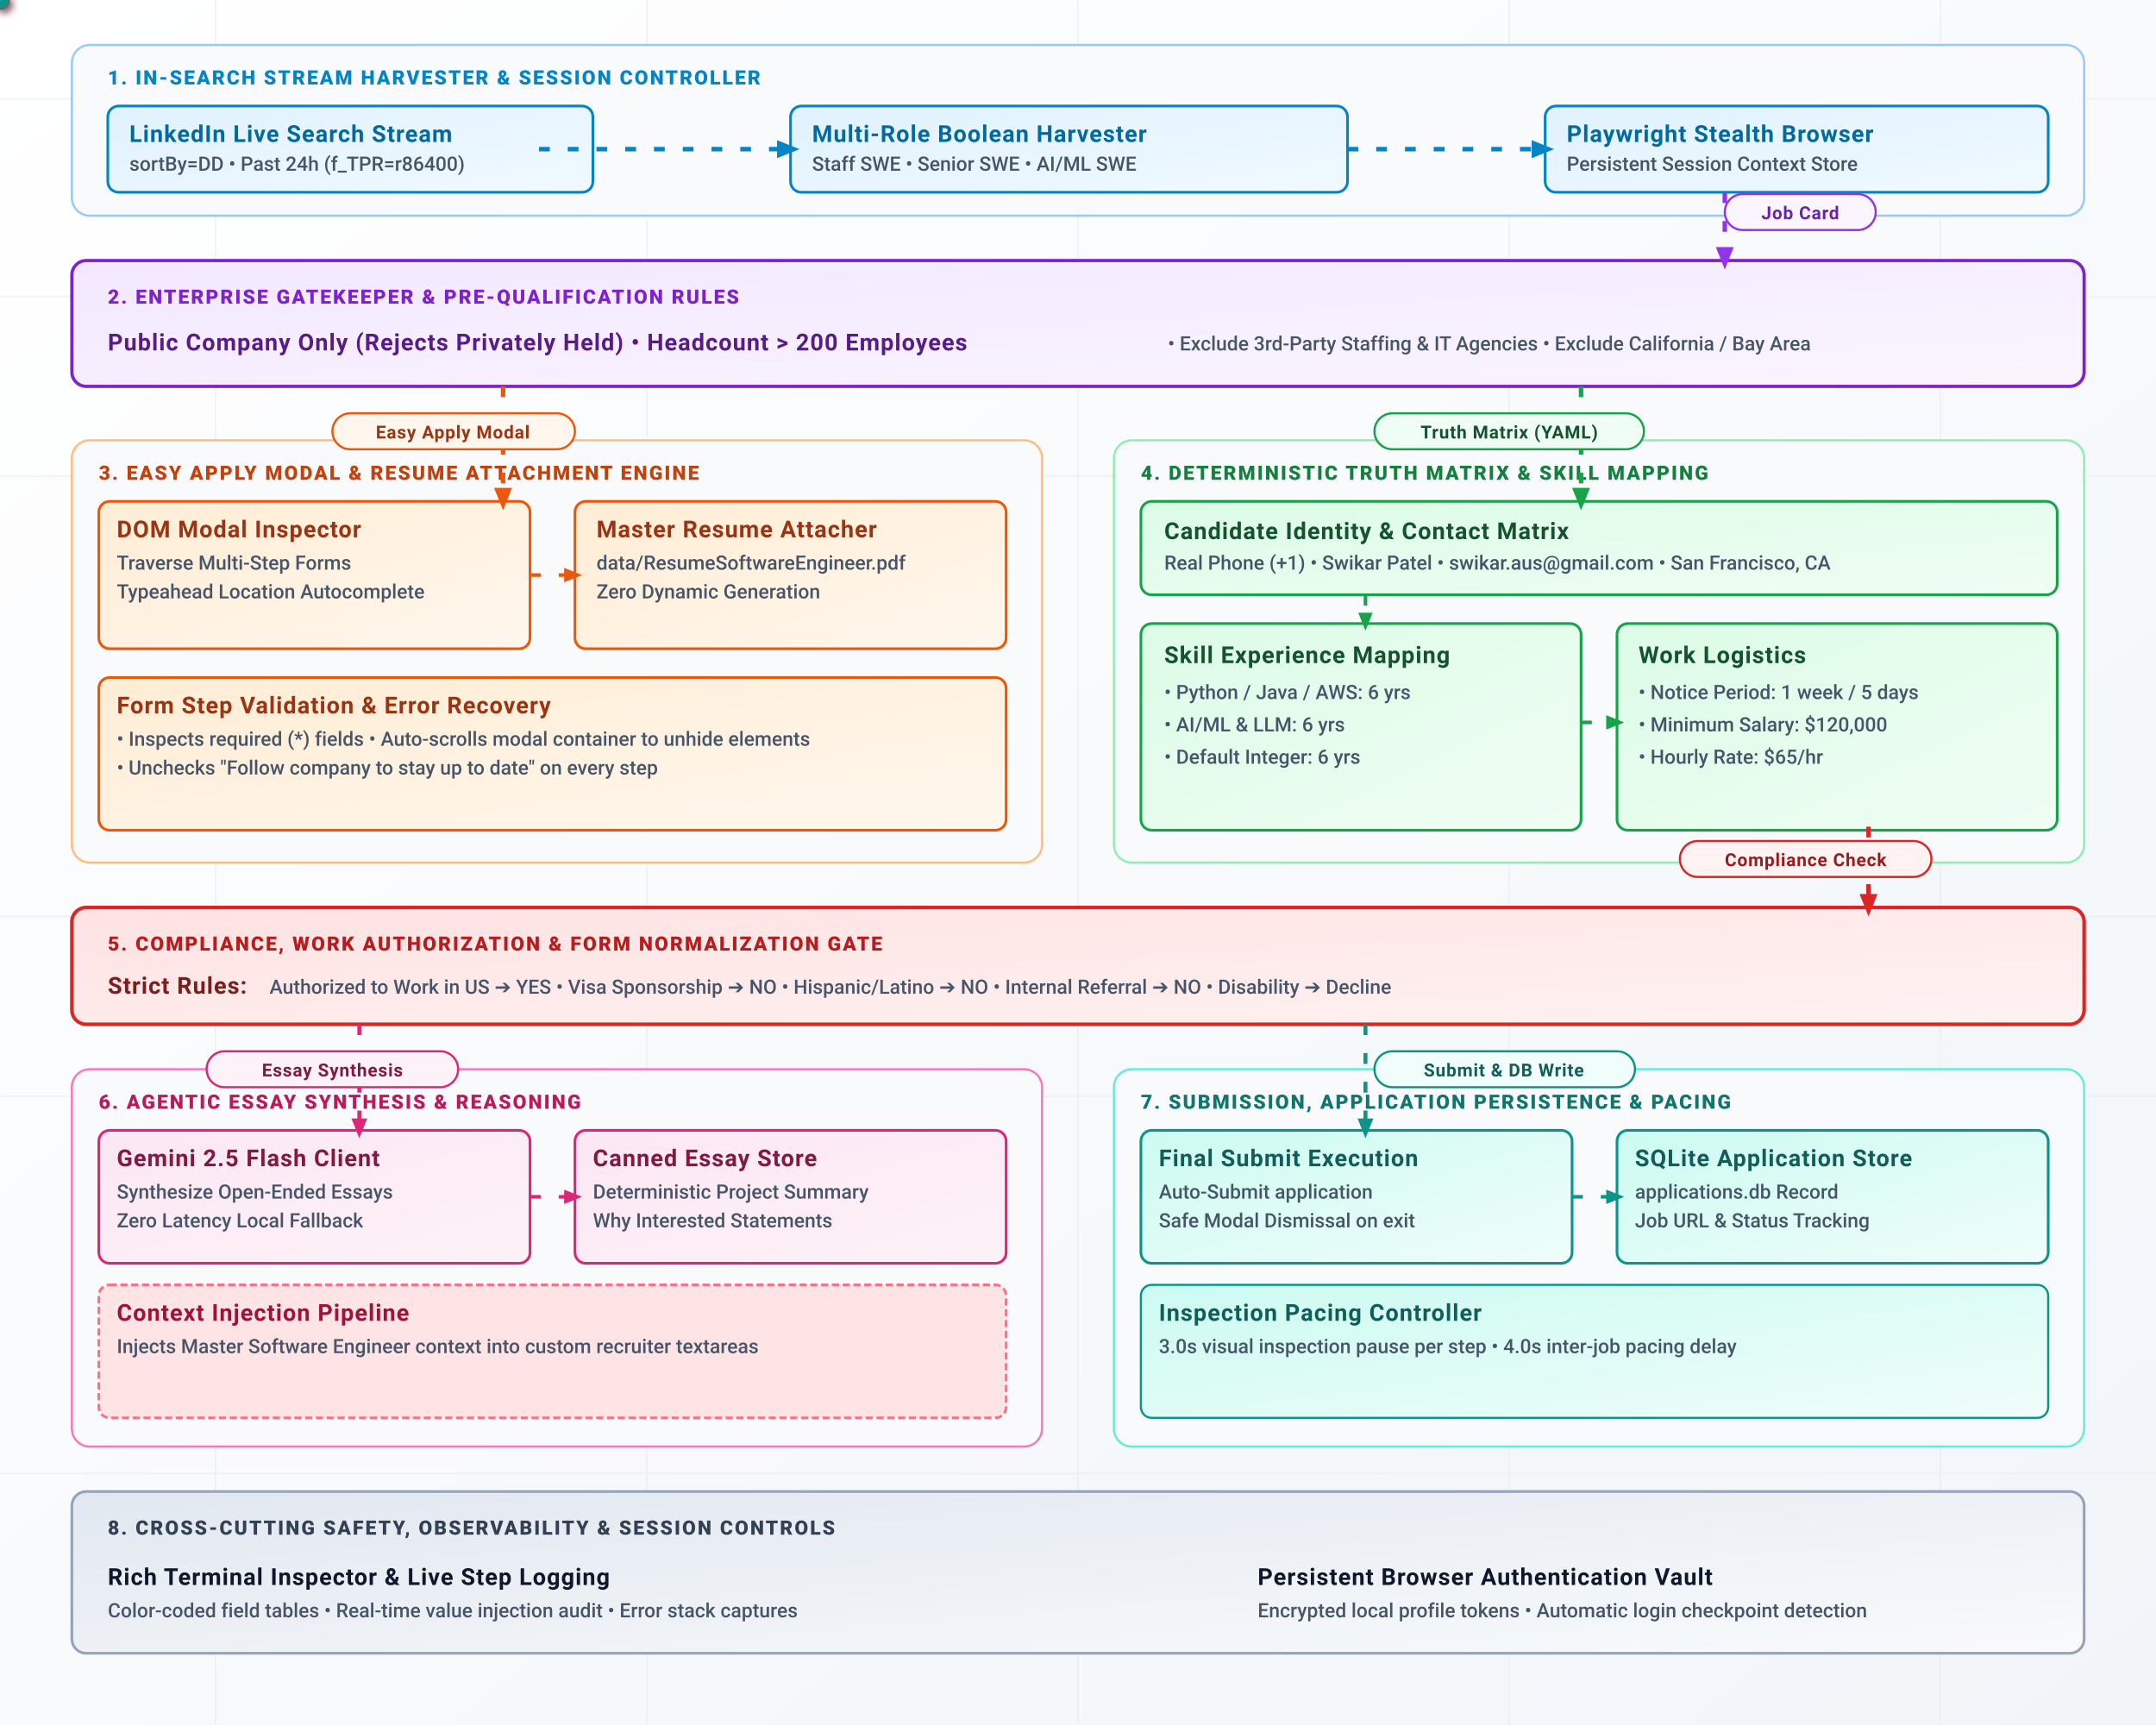
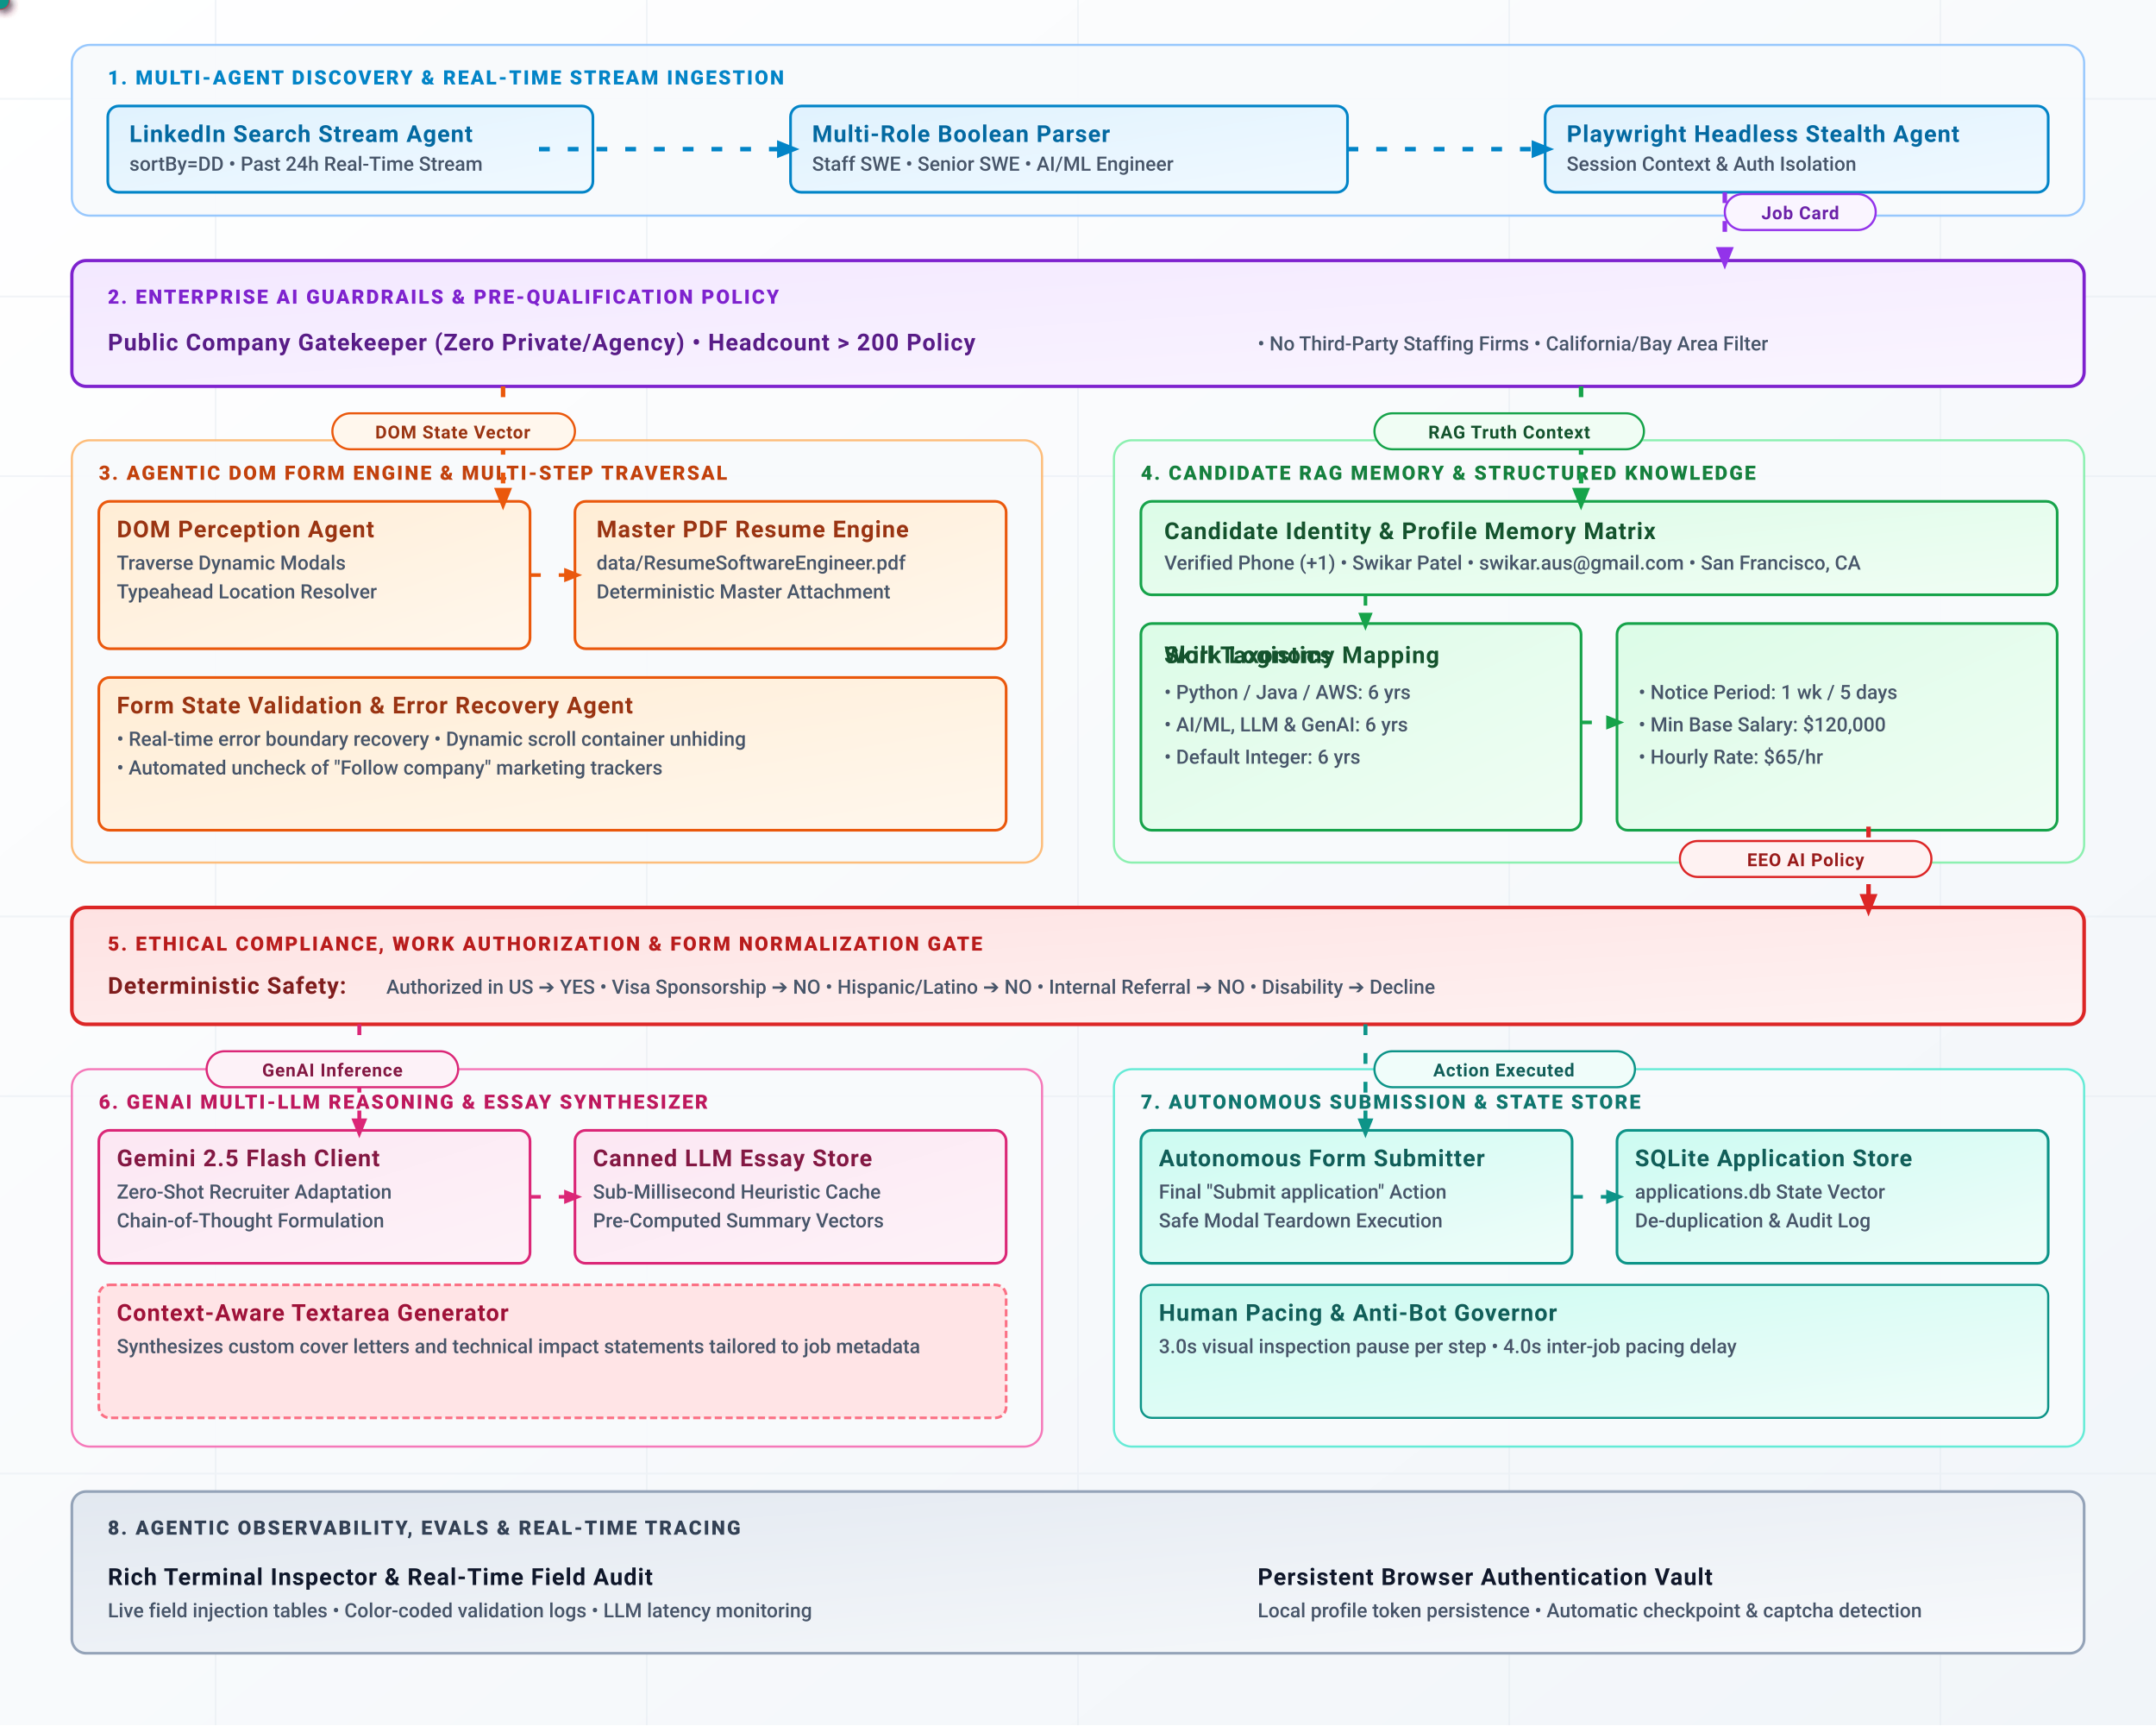
<svg xmlns="http://www.w3.org/2000/svg" viewBox="0 0 1200 960" width="100%" height="100%" style="background:#ffffff; font-family:-apple-system, BlinkMacSystemFont, 'Segoe UI', Roboto, Helvetica, Arial, sans-serif;">
  <defs>
    <linearGradient id="bgGrad" x1="0%" y1="0%" x2="100%" y2="100%">
      <stop offset="0%" stop-color="#ffffff" />
      <stop offset="50%" stop-color="#f8fafc" />
      <stop offset="100%" stop-color="#f1f5f9" />
    </linearGradient>
    <linearGradient id="blueGrad" x1="0%" y1="0%" x2="100%" y2="100%">
      <stop offset="0%" stop-color="#e0f2fe" />
      <stop offset="100%" stop-color="#f0f9ff" />
    </linearGradient>
    <linearGradient id="purpleGrad" x1="0%" y1="0%" x2="100%" y2="100%">
      <stop offset="0%" stop-color="#f3e8ff" />
      <stop offset="100%" stop-color="#faf5ff" />
    </linearGradient>
    <linearGradient id="orangeGrad" x1="0%" y1="0%" x2="100%" y2="100%">
      <stop offset="0%" stop-color="#ffedd5" />
      <stop offset="100%" stop-color="#fff7ed" />
    </linearGradient>
    <linearGradient id="greenGrad" x1="0%" y1="0%" x2="100%" y2="100%">
      <stop offset="0%" stop-color="#dcfce7" />
      <stop offset="100%" stop-color="#f0fdf4" />
    </linearGradient>
    <linearGradient id="redGrad" x1="0%" y1="0%" x2="100%" y2="100%">
      <stop offset="0%" stop-color="#fee2e2" />
      <stop offset="100%" stop-color="#fef2f2" />
    </linearGradient>
    <linearGradient id="tealGrad" x1="0%" y1="0%" x2="100%" y2="100%">
      <stop offset="0%" stop-color="#ccfbf1" />
      <stop offset="100%" stop-color="#f0fdfa" />
    </linearGradient>
    <linearGradient id="pinkGrad" x1="0%" y1="0%" x2="100%" y2="100%">
      <stop offset="0%" stop-color="#fce7f3" />
      <stop offset="100%" stop-color="#fdf2f8" />
    </linearGradient>
    <linearGradient id="slateGrad" x1="0%" y1="0%" x2="100%" y2="100%">
      <stop offset="0%" stop-color="#e2e8f0" />
      <stop offset="100%" stop-color="#f8fafc" />
    </linearGradient>
    <filter id="glow-blue" x="-50%" y="-50%" width="200%" height="200%">
      <feGaussianBlur stdDeviation="2.5" result="blur" />
      <feMerge>
        <feMergeNode in="blur" />
        <feMergeNode in="SourceGraphic" />
      </feMerge>
    </filter>
    <filter id="glow-purple" x="-50%" y="-50%" width="200%" height="200%">
      <feGaussianBlur stdDeviation="2.5" result="blur" />
      <feMerge>
        <feMergeNode in="blur" />
        <feMergeNode in="SourceGraphic" />
      </feMerge>
    </filter>
    <filter id="glow-orange" x="-50%" y="-50%" width="200%" height="200%">
      <feGaussianBlur stdDeviation="2.5" result="blur" />
      <feMerge>
        <feMergeNode in="blur" />
        <feMergeNode in="SourceGraphic" />
      </feMerge>
    </filter>
    <filter id="glow-green" x="-50%" y="-50%" width="200%" height="200%">
      <feGaussianBlur stdDeviation="2.5" result="blur" />
      <feMerge>
        <feMergeNode in="blur" />
        <feMergeNode in="SourceGraphic" />
      </feMerge>
    </filter>
    <filter id="glow-red" x="-50%" y="-50%" width="200%" height="200%">
      <feGaussianBlur stdDeviation="3" result="blur" />
      <feMerge>
        <feMergeNode in="blur" />
        <feMergeNode in="SourceGraphic" />
      </feMerge>
    </filter>
    <marker id="arr-blue" viewBox="0 0 10 10" refX="6" refY="5" markerWidth="5" markerHeight="5" orient="auto">
      <path d="M 0 1 L 10 5 L 0 9 z" fill="#0284c7" />
    </marker>
    <marker id="arr-purple" viewBox="0 0 10 10" refX="6" refY="5" markerWidth="5" markerHeight="5" orient="auto">
      <path d="M 0 1 L 10 5 L 0 9 z" fill="#9333ea" />
    </marker>
    <marker id="arr-orange" viewBox="0 0 10 10" refX="6" refY="5" markerWidth="5" markerHeight="5" orient="auto">
      <path d="M 0 1 L 10 5 L 0 9 z" fill="#ea580c" />
    </marker>
    <marker id="arr-green" viewBox="0 0 10 10" refX="6" refY="5" markerWidth="5" markerHeight="5" orient="auto">
      <path d="M 0 1 L 10 5 L 0 9 z" fill="#16a34a" />
    </marker>
    <marker id="arr-red" viewBox="0 0 10 10" refX="6" refY="5" markerWidth="5" markerHeight="5" orient="auto">
      <path d="M 0 1 L 10 5 L 0 9 z" fill="#dc2626" />
    </marker>
    <marker id="arr-teal" viewBox="0 0 10 10" refX="6" refY="5" markerWidth="5" markerHeight="5" orient="auto">
      <path d="M 0 1 L 10 5 L 0 9 z" fill="#0d9488" />
    </marker>
    <marker id="arr-pink" viewBox="0 0 10 10" refX="6" refY="5" markerWidth="5" markerHeight="5" orient="auto">
      <path d="M 0 1 L 10 5 L 0 9 z" fill="#db2777" />
    </marker>
    <style>
      .edge-active {
        stroke-dasharray: 6 10;
        animation: streamFlow 1.2s linear infinite;
      }
      @keyframes streamFlow {
        from { stroke-dashoffset: 32; }
        to { stroke-dashoffset: 0; }
      }

      .box-harvest { animation: pulseHarvest 6s ease-in-out infinite; }
      @keyframes pulseHarvest {
        0%, 100% { stroke: #0284c7; }
        5%, 12% { stroke: #0369a1; filter: drop-shadow(0 0 8px rgba(2, 132, 199, 0.4)); }
        18% { stroke: #0284c7; }
      }

      .box-gate { animation: pulseGate 6s ease-in-out infinite; }
      @keyframes pulseGate {
        0%, 100% { stroke: #7e22ce; }
        18%, 26% { stroke: #9333ea; filter: drop-shadow(0 0 10px rgba(147, 51, 234, 0.45)); }
        34% { stroke: #7e22ce; }
      }

      .box-modal { animation: pulseModal 6s ease-in-out infinite; }
      @keyframes pulseModal {
        0%, 100% { stroke: #ea580c; }
        32%, 42% { stroke: #c2410c; filter: drop-shadow(0 0 8px rgba(234, 88, 12, 0.45)); }
        50% { stroke: #ea580c; }
      }

      .box-truth { animation: pulseTruth 6s ease-in-out infinite; }
      @keyframes pulseTruth {
        0%, 100% { stroke: #16a34a; }
        40%, 50% { stroke: #15803d; filter: drop-shadow(0 0 8px rgba(22, 163, 74, 0.45)); }
        58% { stroke: #16a34a; }
      }

      .box-eeo { animation: pulseEeo 6s ease-in-out infinite; }
      @keyframes pulseEeo {
        0%, 100% { stroke: #dc2626; }
        56%, 68% { stroke: #b91c1c; filter: drop-shadow(0 0 12px rgba(220, 38, 38, 0.5)); }
        76% { stroke: #dc2626; }
      }

      .box-agent { animation: pulseAgent 6s ease-in-out infinite; }
      @keyframes pulseAgent {
        0%, 100% { stroke: #db2777; }
        68%, 80% { stroke: #be185d; filter: drop-shadow(0 0 8px rgba(219, 39, 119, 0.45)); }
        88% { stroke: #db2777; }
      }

      .box-submit { animation: pulseSubmit 6s ease-in-out infinite; }
      @keyframes pulseSubmit {
        0%, 100% { stroke: #0d9488; }
        78%, 90% { stroke: #0f766e; filter: drop-shadow(0 0 8px rgba(13, 148, 136, 0.45)); }
        98% { stroke: #0d9488; }
      }

      .edge-badge { animation: badgeGlow 2.4s ease-in-out infinite alternate; }
      @keyframes badgeGlow {
        0% { opacity: 0.9; }
        100% { opacity: 1; filter: drop-shadow(0 2px 4px rgba(0,0,0,0.06)); }
      }

      .txt-badge { font-weight: 700; font-size: 10px; letter-spacing: 0.4px; }
      .txt-title { font-weight: 700; font-size: 13px; letter-spacing: 0.5px; }
      .txt-desc { font-weight: 500; font-size: 11px; fill: #475569; }
      .txt-layer { font-weight: 800; font-size: 11px; letter-spacing: 1px; }
    </style>
  </defs>
  <rect width="1200" height="960" fill="url(#bgGrad)" />
  <g opacity="0.45" stroke="#e2e8f0" stroke-width="1">
    <path d="M 0,55 L 1200,55 M 0,165 L 1200,165 M 0,265 L 1200,265 M 0,510 L 1200,510 M 0,610 L 1200,610 M 0,820 L 1200,820" />
    <path d="M 120,0 L 120,960 M 360,0 L 360,960 M 600,0 L 600,960 M 840,0 L 840,960 M 1080,0 L 1080,960" />
  </g>
  <g transform="translate(40, 25)">
    <rect width="1120" height="95" rx="10" fill="#f8fafc" stroke="#93c5fd" stroke-width="1.2" opacity="0.95" />
-     <text x="20" y="22" class="txt-layer" fill="#0284c7">1. IN-SEARCH STREAM HARVESTER &amp; SESSION CONTROLLER</text>
+     <text x="20" y="22" class="txt-layer" fill="#0284c7">1. MULTI-AGENT DISCOVERY &amp; REAL-TIME STREAM INGESTION</text>
    <rect x="20" y="34" width="270" height="48" rx="6" fill="url(#blueGrad)" stroke="#0284c7" stroke-width="1.5" class="box-harvest" />
-     <text x="32" y="54" class="txt-title" fill="#0369a1">LinkedIn Live Search Stream</text>
-     <text x="32" y="70" class="txt-desc">sortBy=DD • Past 24h (f_TPR=r86400)</text>
+     <text x="32" y="54" class="txt-title" fill="#0369a1">LinkedIn Search Stream Agent</text>
+     <text x="32" y="70" class="txt-desc">sortBy=DD • Past 24h Real-Time Stream</text>
    <rect x="400" y="34" width="310" height="48" rx="6" fill="url(#blueGrad)" stroke="#0284c7" stroke-width="1.5" class="box-harvest" />
-     <text x="412" y="54" class="txt-title" fill="#0369a1">Multi-Role Boolean Harvester</text>
-     <text x="412" y="70" class="txt-desc">Staff SWE • Senior SWE • AI/ML SWE</text>
+     <text x="412" y="54" class="txt-title" fill="#0369a1">Multi-Role Boolean Parser</text>
+     <text x="412" y="70" class="txt-desc">Staff SWE • Senior SWE • AI/ML Engineer</text>
    <rect x="820" y="34" width="280" height="48" rx="6" fill="url(#blueGrad)" stroke="#0284c7" stroke-width="1.5" class="box-harvest" />
-     <text x="832" y="54" class="txt-title" fill="#0369a1">Playwright Stealth Browser</text>
-     <text x="832" y="70" class="txt-desc">Persistent Session Context Store</text>
+     <text x="832" y="54" class="txt-title" fill="#0369a1">Playwright Headless Stealth Agent</text>
+     <text x="832" y="70" class="txt-desc">Session Context &amp; Auth Isolation</text>
  </g>
  <g transform="translate(40, 145)">
    <rect width="1120" height="70" rx="8" fill="url(#purpleGrad)" stroke="#7e22ce" stroke-width="1.8" class="box-gate" />
-     <text x="20" y="24" class="txt-layer" fill="#7e22ce">2. ENTERPRISE GATEKEEPER &amp; PRE-QUALIFICATION RULES</text>
-     <text x="20" y="50" class="txt-title" fill="#581c87">Public Company Only (Rejects Privately Held) • Headcount &gt; 200 Employees</text>
-     <text x="610" y="50" class="txt-desc">• Exclude 3rd-Party Staffing &amp; IT Agencies   • Exclude California / Bay Area</text>
+     <text x="20" y="24" class="txt-layer" fill="#7e22ce">2. ENTERPRISE AI GUARDRAILS &amp; PRE-QUALIFICATION POLICY</text>
+     <text x="20" y="50" class="txt-title" fill="#581c87">Public Company Gatekeeper (Zero Private/Agency) • Headcount &gt; 200 Policy</text>
+     <text x="660" y="50" class="txt-desc">• No Third-Party Staffing Firms   • California/Bay Area Filter</text>
  </g>
  <g transform="translate(40, 245)">
    <rect width="540" height="235" rx="10" fill="#f8fafc" stroke="#fdba74" stroke-width="1.2" opacity="0.95" />
-     <text x="15" y="22" class="txt-layer" fill="#c2410c">3. EASY APPLY MODAL &amp; RESUME ATTACHMENT ENGINE</text>
+     <text x="15" y="22" class="txt-layer" fill="#c2410c">3. AGENTIC DOM FORM ENGINE &amp; MULTI-STEP TRAVERSAL</text>
    <rect x="15" y="34" width="240" height="82" rx="6" fill="url(#orangeGrad)" stroke="#ea580c" stroke-width="1.5" class="box-modal" />
-     <text x="25" y="54" class="txt-title" fill="#9a3412">DOM Modal Inspector</text>
-     <text x="25" y="72" class="txt-desc">Traverse Multi-Step Forms</text>
-     <text x="25" y="88" class="txt-desc">Typeahead Location Autocomplete</text>
+     <text x="25" y="54" class="txt-title" fill="#9a3412">DOM Perception Agent</text>
+     <text x="25" y="72" class="txt-desc">Traverse Dynamic Modals</text>
+     <text x="25" y="88" class="txt-desc">Typeahead Location Resolver</text>
    <rect x="280" y="34" width="240" height="82" rx="6" fill="url(#orangeGrad)" stroke="#ea580c" stroke-width="1.5" class="box-modal" />
-     <text x="292" y="54" class="txt-title" fill="#9a3412">Master Resume Attacher</text>
+     <text x="292" y="54" class="txt-title" fill="#9a3412">Master PDF Resume Engine</text>
    <text x="292" y="72" class="txt-desc">data/ResumeSoftwareEngineer.pdf</text>
-     <text x="292" y="88" class="txt-desc">Zero Dynamic Generation</text>
+     <text x="292" y="88" class="txt-desc">Deterministic Master Attachment</text>
    <rect x="15" y="132" width="505" height="85" rx="6" fill="url(#orangeGrad)" stroke="#ea580c" stroke-width="1.5" class="box-modal" />
-     <text x="25" y="152" class="txt-title" fill="#9a3412">Form Step Validation &amp; Error Recovery</text>
-     <text x="25" y="170" class="txt-desc">• Inspects required (*) fields   • Auto-scrolls modal container to unhide elements</text>
-     <text x="25" y="186" class="txt-desc">• Unchecks "Follow company to stay up to date" on every step</text>
+     <text x="25" y="152" class="txt-title" fill="#9a3412">Form State Validation &amp; Error Recovery Agent</text>
+     <text x="25" y="170" class="txt-desc">• Real-time error boundary recovery   • Dynamic scroll container unhiding</text>
+     <text x="25" y="186" class="txt-desc">• Automated uncheck of "Follow company" marketing trackers</text>
  </g>
  <g transform="translate(620, 245)">
    <rect width="540" height="235" rx="10" fill="#f8fafc" stroke="#86efac" stroke-width="1.2" opacity="0.95" />
-     <text x="15" y="22" class="txt-layer" fill="#15803d">4. DETERMINISTIC TRUTH MATRIX &amp; SKILL MAPPING</text>
+     <text x="15" y="22" class="txt-layer" fill="#15803d">4. CANDIDATE RAG MEMORY &amp; STRUCTURED KNOWLEDGE</text>
    <rect x="15" y="34" width="510" height="52" rx="6" fill="url(#greenGrad)" stroke="#16a34a" stroke-width="1.5" class="box-truth" />
-     <text x="28" y="55" class="txt-title" fill="#14532d">Candidate Identity &amp; Contact Matrix</text>
-     <text x="28" y="72" class="txt-desc">Real Phone (+1) • Swikar Patel • swikar.aus@gmail.com • San Francisco, CA</text>
+     <text x="28" y="55" class="txt-title" fill="#14532d">Candidate Identity &amp; Profile Memory Matrix</text>
+     <text x="28" y="72" class="txt-desc">Verified Phone (+1) • Swikar Patel • swikar.aus@gmail.com • San Francisco, CA</text>
    <rect x="15" y="102" width="245" height="115" rx="6" fill="url(#greenGrad)" stroke="#16a34a" stroke-width="1.5" class="box-truth" />
-     <text x="28" y="124" class="txt-title" fill="#14532d">Skill Experience Mapping</text>
+     <text x="28" y="124" class="txt-title" fill="#14532d">Skill Taxonomy Mapping</text>
    <text x="28" y="144" class="txt-desc">• Python / Java / AWS: 6 yrs</text>
-     <text x="28" y="162" class="txt-desc">• AI/ML &amp; LLM: 6 yrs</text>
+     <text x="28" y="162" class="txt-desc">• AI/ML, LLM &amp; GenAI: 6 yrs</text>
    <text x="28" y="180" class="txt-desc">• Default Integer: 6 yrs</text>
    <rect x="280" y="102" width="245" height="115" rx="6" fill="url(#greenGrad)" stroke="#16a34a" stroke-width="1.5" class="box-truth" />
-     <text x="292" y="124" class="txt-title" fill="#14532d">Work Logistics</text>
-     <text x="292" y="144" class="txt-desc">• Notice Period: 1 week / 5 days</text>
-     <text x="292" y="162" class="txt-desc">• Minimum Salary: $120,000</text>
+     <text x="28" y="124" class="txt-title" fill="#14532d">Work Logistics</text>
+     <text x="292" y="144" class="txt-desc">• Notice Period: 1 wk / 5 days</text>
+     <text x="292" y="162" class="txt-desc">• Min Base Salary: $120,000</text>
    <text x="292" y="180" class="txt-desc">• Hourly Rate: $65/hr</text>
  </g>
  <g transform="translate(40, 505)">
    <rect width="1120" height="65" rx="8" fill="url(#redGrad)" stroke="#dc2626" stroke-width="2" class="box-eeo" />
-     <text x="20" y="24" class="txt-layer" fill="#b91c1c">5. COMPLIANCE, WORK AUTHORIZATION &amp; FORM NORMALIZATION GATE</text>
-     <text x="20" y="48" class="txt-title" fill="#7f1d1d">Strict Rules:</text>
-     <text x="110" y="48" class="txt-desc" fill="#991b1b">Authorized to Work in US ➔ YES  •  Visa Sponsorship ➔ NO  •  Hispanic/Latino ➔ NO  •  Internal Referral ➔ NO  •  Disability ➔ Decline</text>
+     <text x="20" y="24" class="txt-layer" fill="#b91c1c">5. ETHICAL COMPLIANCE, WORK AUTHORIZATION &amp; FORM NORMALIZATION GATE</text>
+     <text x="20" y="48" class="txt-title" fill="#7f1d1d">Deterministic Safety:</text>
+     <text x="175" y="48" class="txt-desc" fill="#991b1b">Authorized in US ➔ YES  •  Visa Sponsorship ➔ NO  •  Hispanic/Latino ➔ NO  •  Internal Referral ➔ NO  •  Disability ➔ Decline</text>
  </g>
  <g transform="translate(40, 595)">
    <rect width="540" height="210" rx="10" fill="#f8fafc" stroke="#f472b6" stroke-width="1.2" opacity="0.95" />
-     <text x="15" y="22" class="txt-layer" fill="#be185d">6. AGENTIC ESSAY SYNTHESIS &amp; REASONING</text>
+     <text x="15" y="22" class="txt-layer" fill="#be185d">6. GENAI MULTI-LLM REASONING &amp; ESSAY SYNTHESIZER</text>
    <rect x="15" y="34" width="240" height="74" rx="6" fill="url(#pinkGrad)" stroke="#db2777" stroke-width="1.5" class="box-agent" />
    <text x="25" y="54" class="txt-title" fill="#831843">Gemini 2.5 Flash Client</text>
-     <text x="25" y="72" class="txt-desc">Synthesize Open-Ended Essays</text>
-     <text x="25" y="88" class="txt-desc">Zero Latency Local Fallback</text>
+     <text x="25" y="72" class="txt-desc">Zero-Shot Recruiter Adaptation</text>
+     <text x="25" y="88" class="txt-desc">Chain-of-Thought Formulation</text>
    <rect x="280" y="34" width="240" height="74" rx="6" fill="url(#pinkGrad)" stroke="#db2777" stroke-width="1.5" class="box-agent" />
-     <text x="290" y="54" class="txt-title" fill="#831843">Canned Essay Store</text>
-     <text x="290" y="72" class="txt-desc">Deterministic Project Summary</text>
-     <text x="290" y="88" class="txt-desc">Why Interested Statements</text>
+     <text x="290" y="54" class="txt-title" fill="#831843">Canned LLM Essay Store</text>
+     <text x="290" y="72" class="txt-desc">Sub-Millisecond Heuristic Cache</text>
+     <text x="290" y="88" class="txt-desc">Pre-Computed Summary Vectors</text>
    <rect x="15" y="120" width="505" height="74" rx="6" fill="#ffe4e6" stroke="#fb7185" stroke-width="1.5" stroke-dasharray="4 2" class="box-agent" />
-     <text x="25" y="140" class="txt-title" fill="#9f1239">Context Injection Pipeline</text>
-     <text x="25" y="158" class="txt-desc">Injects Master Software Engineer context into custom recruiter textareas</text>
+     <text x="25" y="140" class="txt-title" fill="#9f1239">Context-Aware Textarea Generator</text>
+     <text x="25" y="158" class="txt-desc">Synthesizes custom cover letters and technical impact statements tailored to job metadata</text>
  </g>
  <g transform="translate(620, 595)">
    <rect width="540" height="210" rx="10" fill="#f8fafc" stroke="#5eead4" stroke-width="1.2" opacity="0.95" />
-     <text x="15" y="22" class="txt-layer" fill="#0f766e">7. SUBMISSION, APPLICATION PERSISTENCE &amp; PACING</text>
+     <text x="15" y="22" class="txt-layer" fill="#0f766e">7. AUTONOMOUS SUBMISSION &amp; STATE STORE</text>
    <rect x="15" y="34" width="240" height="74" rx="6" fill="url(#tealGrad)" stroke="#0d9488" stroke-width="1.5" class="box-submit" />
-     <text x="25" y="54" class="txt-title" fill="#115e59">Final Submit Execution</text>
-     <text x="25" y="72" class="txt-desc">Auto-Submit application</text>
-     <text x="25" y="88" class="txt-desc">Safe Modal Dismissal on exit</text>
+     <text x="25" y="54" class="txt-title" fill="#115e59">Autonomous Form Submitter</text>
+     <text x="25" y="72" class="txt-desc">Final "Submit application" Action</text>
+     <text x="25" y="88" class="txt-desc">Safe Modal Teardown Execution</text>
    <rect x="280" y="34" width="240" height="74" rx="6" fill="url(#tealGrad)" stroke="#0d9488" stroke-width="1.5" class="box-submit" />
    <text x="290" y="54" class="txt-title" fill="#115e59">SQLite Application Store</text>
-     <text x="290" y="72" class="txt-desc">applications.db Record</text>
-     <text x="290" y="88" class="txt-desc">Job URL &amp; Status Tracking</text>
+     <text x="290" y="72" class="txt-desc">applications.db State Vector</text>
+     <text x="290" y="88" class="txt-desc">De-duplication &amp; Audit Log</text>
    <rect x="15" y="120" width="505" height="74" rx="6" fill="url(#tealGrad)" stroke="#0d9488" stroke-width="1.2" />
-     <text x="25" y="140" class="txt-title" fill="#115e59">Inspection Pacing Controller</text>
+     <text x="25" y="140" class="txt-title" fill="#115e59">Human Pacing &amp; Anti-Bot Governor</text>
    <text x="25" y="158" class="txt-desc">3.0s visual inspection pause per step • 4.0s inter-job pacing delay</text>
  </g>
  <g transform="translate(40, 830)">
    <rect width="1120" height="90" rx="8" fill="url(#slateGrad)" stroke="#94a3b8" stroke-width="1.5" />
-     <text x="20" y="24" class="txt-layer" fill="#334155">8. CROSS-CUTTING SAFETY, OBSERVABILITY &amp; SESSION CONTROLS</text>
-     <text x="20" y="52" class="txt-title" fill="#0f172a">Rich Terminal Inspector &amp; Live Step Logging</text>
-     <text x="20" y="70" class="txt-desc">Color-coded field tables • Real-time value injection audit • Error stack captures</text>
+     <text x="20" y="24" class="txt-layer" fill="#334155">8. AGENTIC OBSERVABILITY, EVALS &amp; REAL-TIME TRACING</text>
+     <text x="20" y="52" class="txt-title" fill="#0f172a">Rich Terminal Inspector &amp; Real-Time Field Audit</text>
+     <text x="20" y="70" class="txt-desc">Live field injection tables • Color-coded validation logs • LLM latency monitoring</text>
    <text x="660" y="52" class="txt-title" fill="#0f172a">Persistent Browser Authentication Vault</text>
-     <text x="660" y="70" class="txt-desc">Encrypted local profile tokens • Automatic login checkpoint detection</text>
+     <text x="660" y="70" class="txt-desc">Local profile token persistence • Automatic checkpoint &amp; captcha detection</text>
  </g>
  <path d="M 300 83 L 440 83" stroke="#0284c7" stroke-width="2.5" fill="none" marker-end="url(#arr-blue)" class="edge-active" />
  <path d="M 750 83 L 860 83" stroke="#0284c7" stroke-width="2.5" fill="none" marker-end="url(#arr-blue)" class="edge-active" />
  <path d="M 960 107 L 960 145" stroke="#9333ea" stroke-width="2.5" fill="none" marker-end="url(#arr-purple)" class="edge-active" />
  <path d="M 280 215 L 280 279" stroke="#ea580c" stroke-width="2.5" fill="none" marker-end="url(#arr-orange)" class="edge-active" />
  <path d="M 295 320 L 320 320" stroke="#ea580c" stroke-width="2" fill="none" marker-end="url(#arr-orange)" class="edge-active" />
  <path d="M 880 215 L 880 279" stroke="#16a34a" stroke-width="2.5" fill="none" marker-end="url(#arr-green)" class="edge-active" />
  <path d="M 760 331 L 760 347" stroke="#16a34a" stroke-width="2" fill="none" marker-end="url(#arr-green)" class="edge-active" />
  <path d="M 880 402 L 900 402" stroke="#16a34a" stroke-width="2" fill="none" marker-end="url(#arr-green)" class="edge-active" />
  <path d="M 1040 460 L 1040 505" stroke="#dc2626" stroke-width="2.5" fill="none" marker-end="url(#arr-red)" class="edge-active" />
  <path d="M 200 570 L 200 629" stroke="#db2777" stroke-width="2.2" fill="none" marker-end="url(#arr-pink)" class="edge-active" />
  <path d="M 295 666 L 320 666" stroke="#db2777" stroke-width="2" fill="none" marker-end="url(#arr-pink)" class="edge-active" />
  <path d="M 760 570 L 760 629" stroke="#0d9488" stroke-width="2.2" fill="none" marker-end="url(#arr-teal)" class="edge-active" />
  <path d="M 875 666 L 900 666" stroke="#0d9488" stroke-width="2" fill="none" marker-end="url(#arr-teal)" class="edge-active" />
  <circle r="4.5" fill="#0284c7" filter="url(#glow-blue)">
    <animateMotion dur="1.4s" repeatCount="indefinite" path="M 300 83 L 440 83" />
  </circle>
  <circle r="4.5" fill="#0284c7" filter="url(#glow-blue)">
    <animateMotion dur="1.4s" repeatCount="indefinite" path="M 750 83 L 860 83" />
  </circle>
  <circle r="5" fill="#9333ea" filter="url(#glow-purple)">
    <animateMotion dur="1.8s" repeatCount="indefinite" path="M 960 107 L 960 145" />
  </circle>
  <circle r="5" fill="#ea580c" filter="url(#glow-orange)">
    <animateMotion dur="2s" repeatCount="indefinite" path="M 280 215 L 280 279" />
  </circle>
  <circle r="5" fill="#16a34a" filter="url(#glow-green)">
    <animateMotion dur="2s" repeatCount="indefinite" path="M 880 215 L 880 279" />
  </circle>
  <circle r="5.5" fill="#dc2626" filter="url(#glow-red)">
    <animateMotion dur="1.6s" repeatCount="indefinite" path="M 1040 460 L 1040 505" />
  </circle>
  <circle r="5" fill="#db2777" filter="url(#glow-purple)">
    <animateMotion dur="1.8s" repeatCount="indefinite" path="M 200 570 L 200 629" />
  </circle>
  <circle r="5" fill="#0d9488" filter="url(#glow-blue)">
    <animateMotion dur="1.8s" repeatCount="indefinite" path="M 760 570 L 760 629" />
  </circle>
  <g transform="translate(970, 118)" class="edge-badge">
    <rect x="-10" y="-10" width="84" height="20" rx="10" fill="#faf5ff" stroke="#9333ea" stroke-width="1.2" />
    <text x="32" y="4" text-anchor="middle" class="txt-badge" fill="#6b21a8">Job Card</text>
  </g>
  <g transform="translate(195, 240)" class="edge-badge">
    <rect x="-10" y="-10" width="135" height="20" rx="10" fill="#fff7ed" stroke="#ea580c" stroke-width="1.2" />
-     <text x="57" y="4" text-anchor="middle" class="txt-badge" fill="#9a3412">Easy Apply Modal</text>
+     <text x="57" y="4" text-anchor="middle" class="txt-badge" fill="#9a3412">DOM State Vector</text>
  </g>
  <g transform="translate(775, 240)" class="edge-badge">
    <rect x="-10" y="-10" width="150" height="20" rx="10" fill="#f0fdf4" stroke="#16a34a" stroke-width="1.2" />
-     <text x="65" y="4" text-anchor="middle" class="txt-badge" fill="#14532d">Truth Matrix (YAML)</text>
+     <text x="65" y="4" text-anchor="middle" class="txt-badge" fill="#14532d">RAG Truth Context</text>
  </g>
  <g transform="translate(945, 478)" class="edge-badge">
    <rect x="-10" y="-10" width="140" height="20" rx="10" fill="#fef2f2" stroke="#dc2626" stroke-width="1.2" />
-     <text x="60" y="4" text-anchor="middle" class="txt-badge" fill="#991b1b">Compliance Check</text>
+     <text x="60" y="4" text-anchor="middle" class="txt-badge" fill="#991b1b">EEO AI Policy</text>
  </g>
  <g transform="translate(125, 595)" class="edge-badge">
    <rect x="-10" y="-10" width="140" height="20" rx="10" fill="#fdf2f8" stroke="#db2777" stroke-width="1.2" />
-     <text x="60" y="4" text-anchor="middle" class="txt-badge" fill="#831843">Essay Synthesis</text>
+     <text x="60" y="4" text-anchor="middle" class="txt-badge" fill="#831843">GenAI Inference</text>
  </g>
  <g transform="translate(775, 595)" class="edge-badge">
    <rect x="-10" y="-10" width="145" height="20" rx="10" fill="#f0fdfa" stroke="#0d9488" stroke-width="1.2" />
-     <text x="62" y="4" text-anchor="middle" class="txt-badge" fill="#115e59">Submit &amp; DB Write</text>
+     <text x="62" y="4" text-anchor="middle" class="txt-badge" fill="#115e59">Action Executed</text>
  </g>
</svg>
